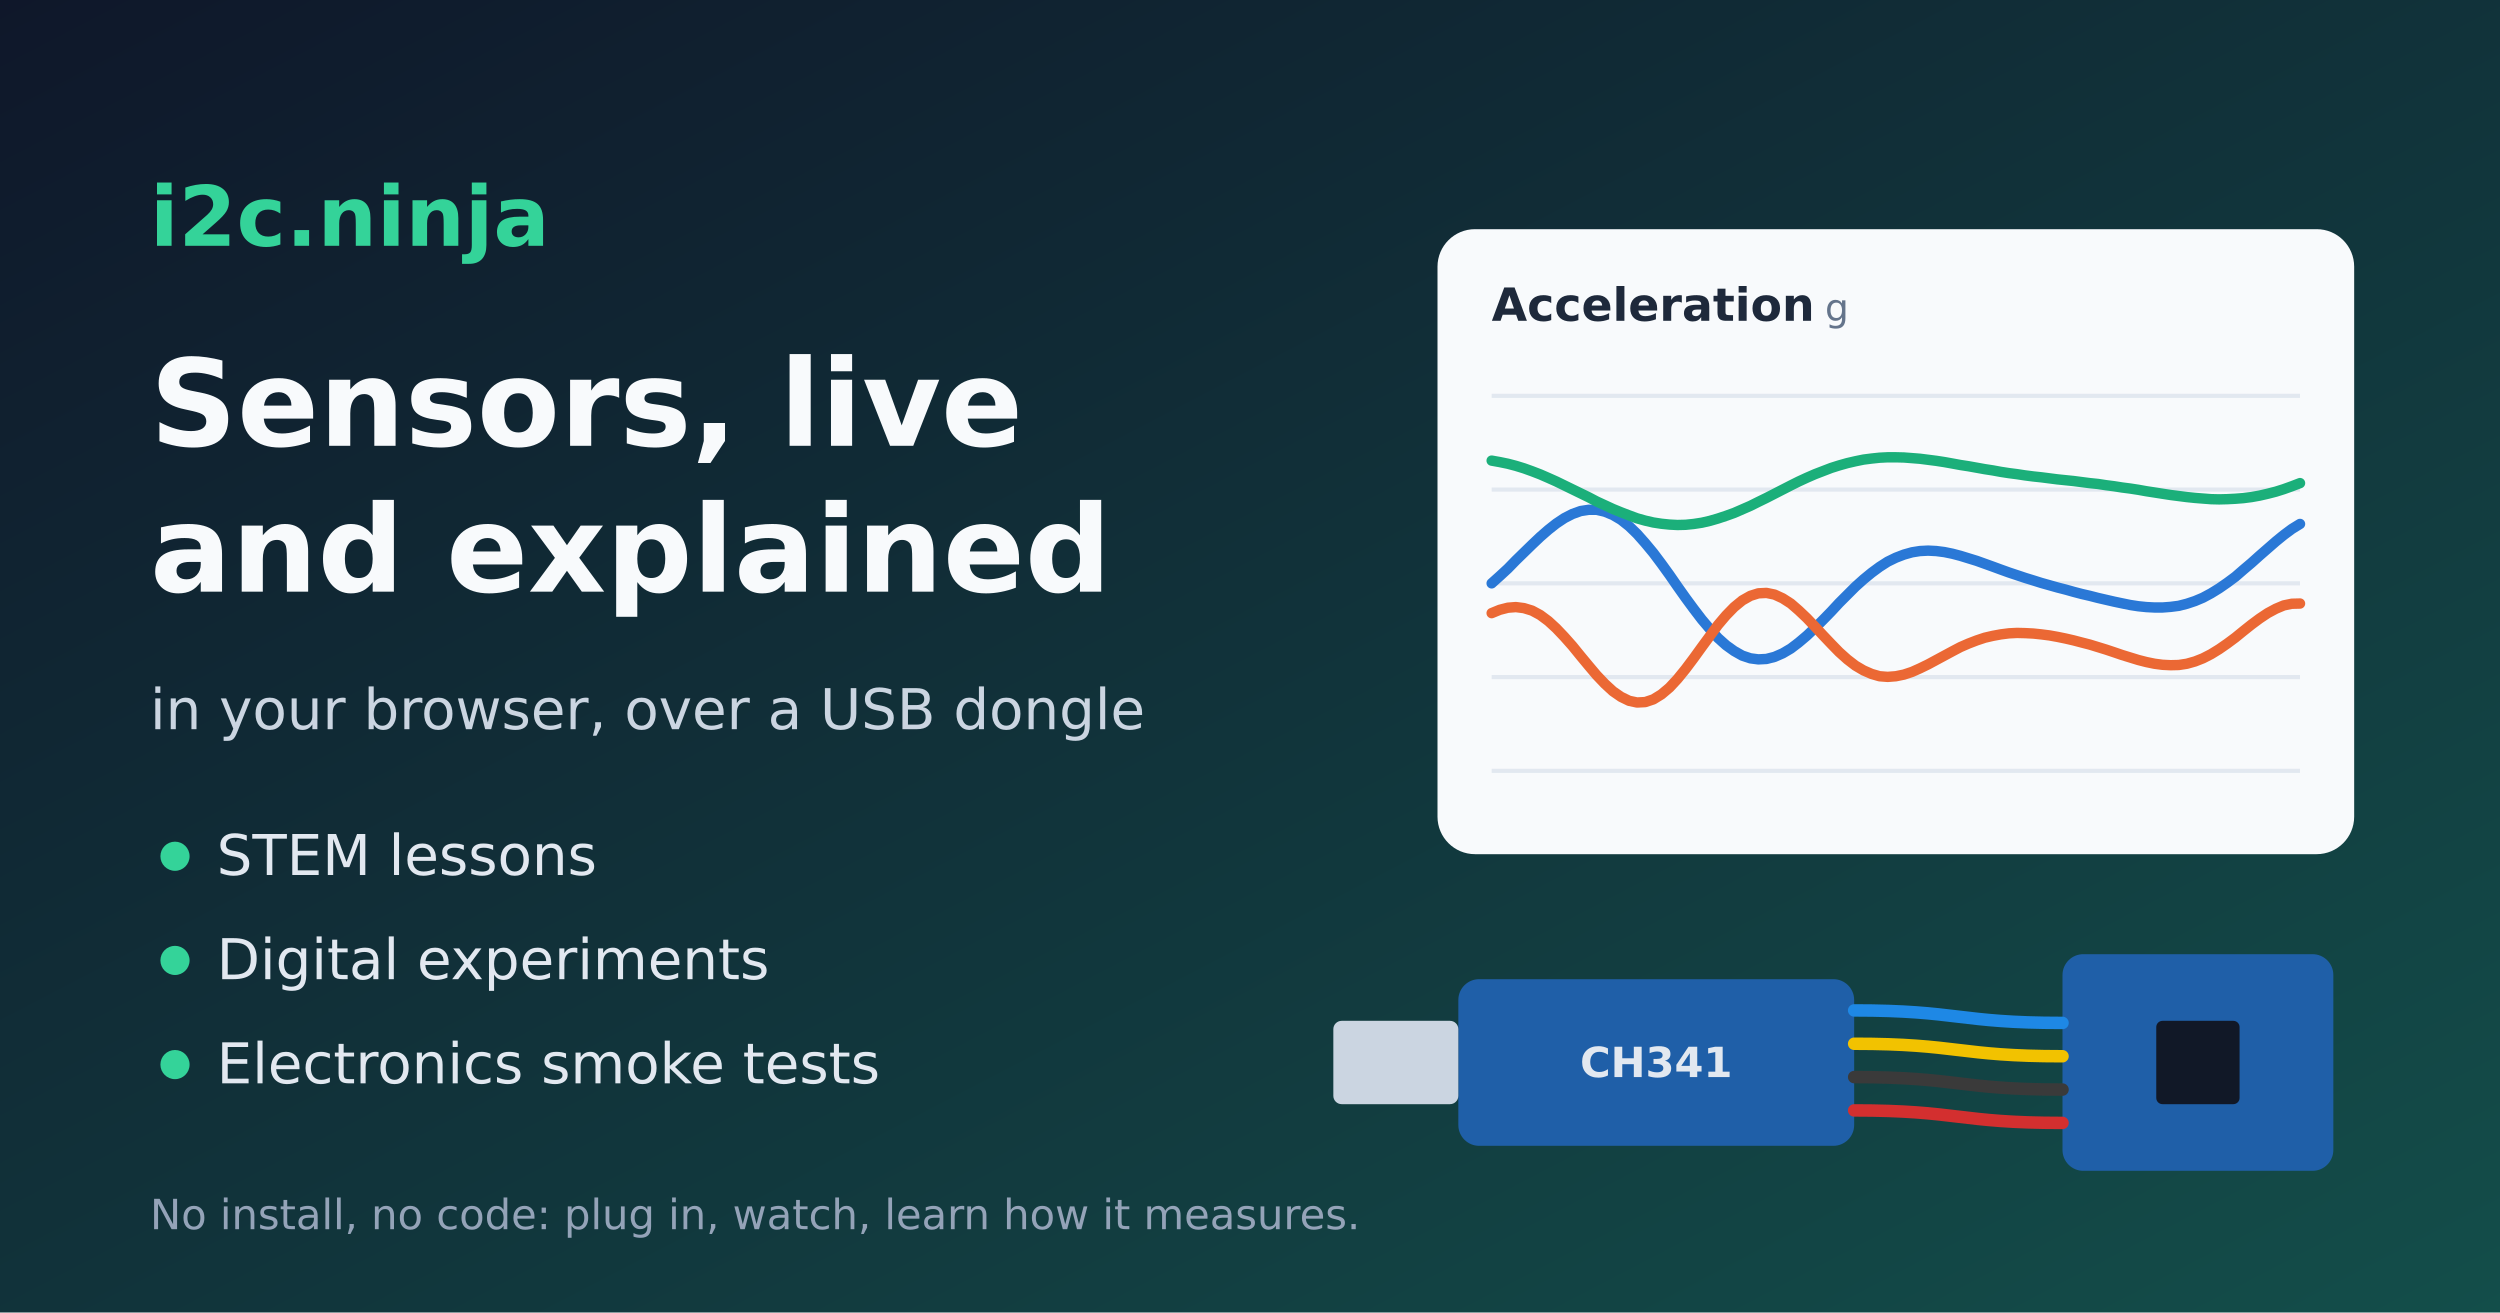
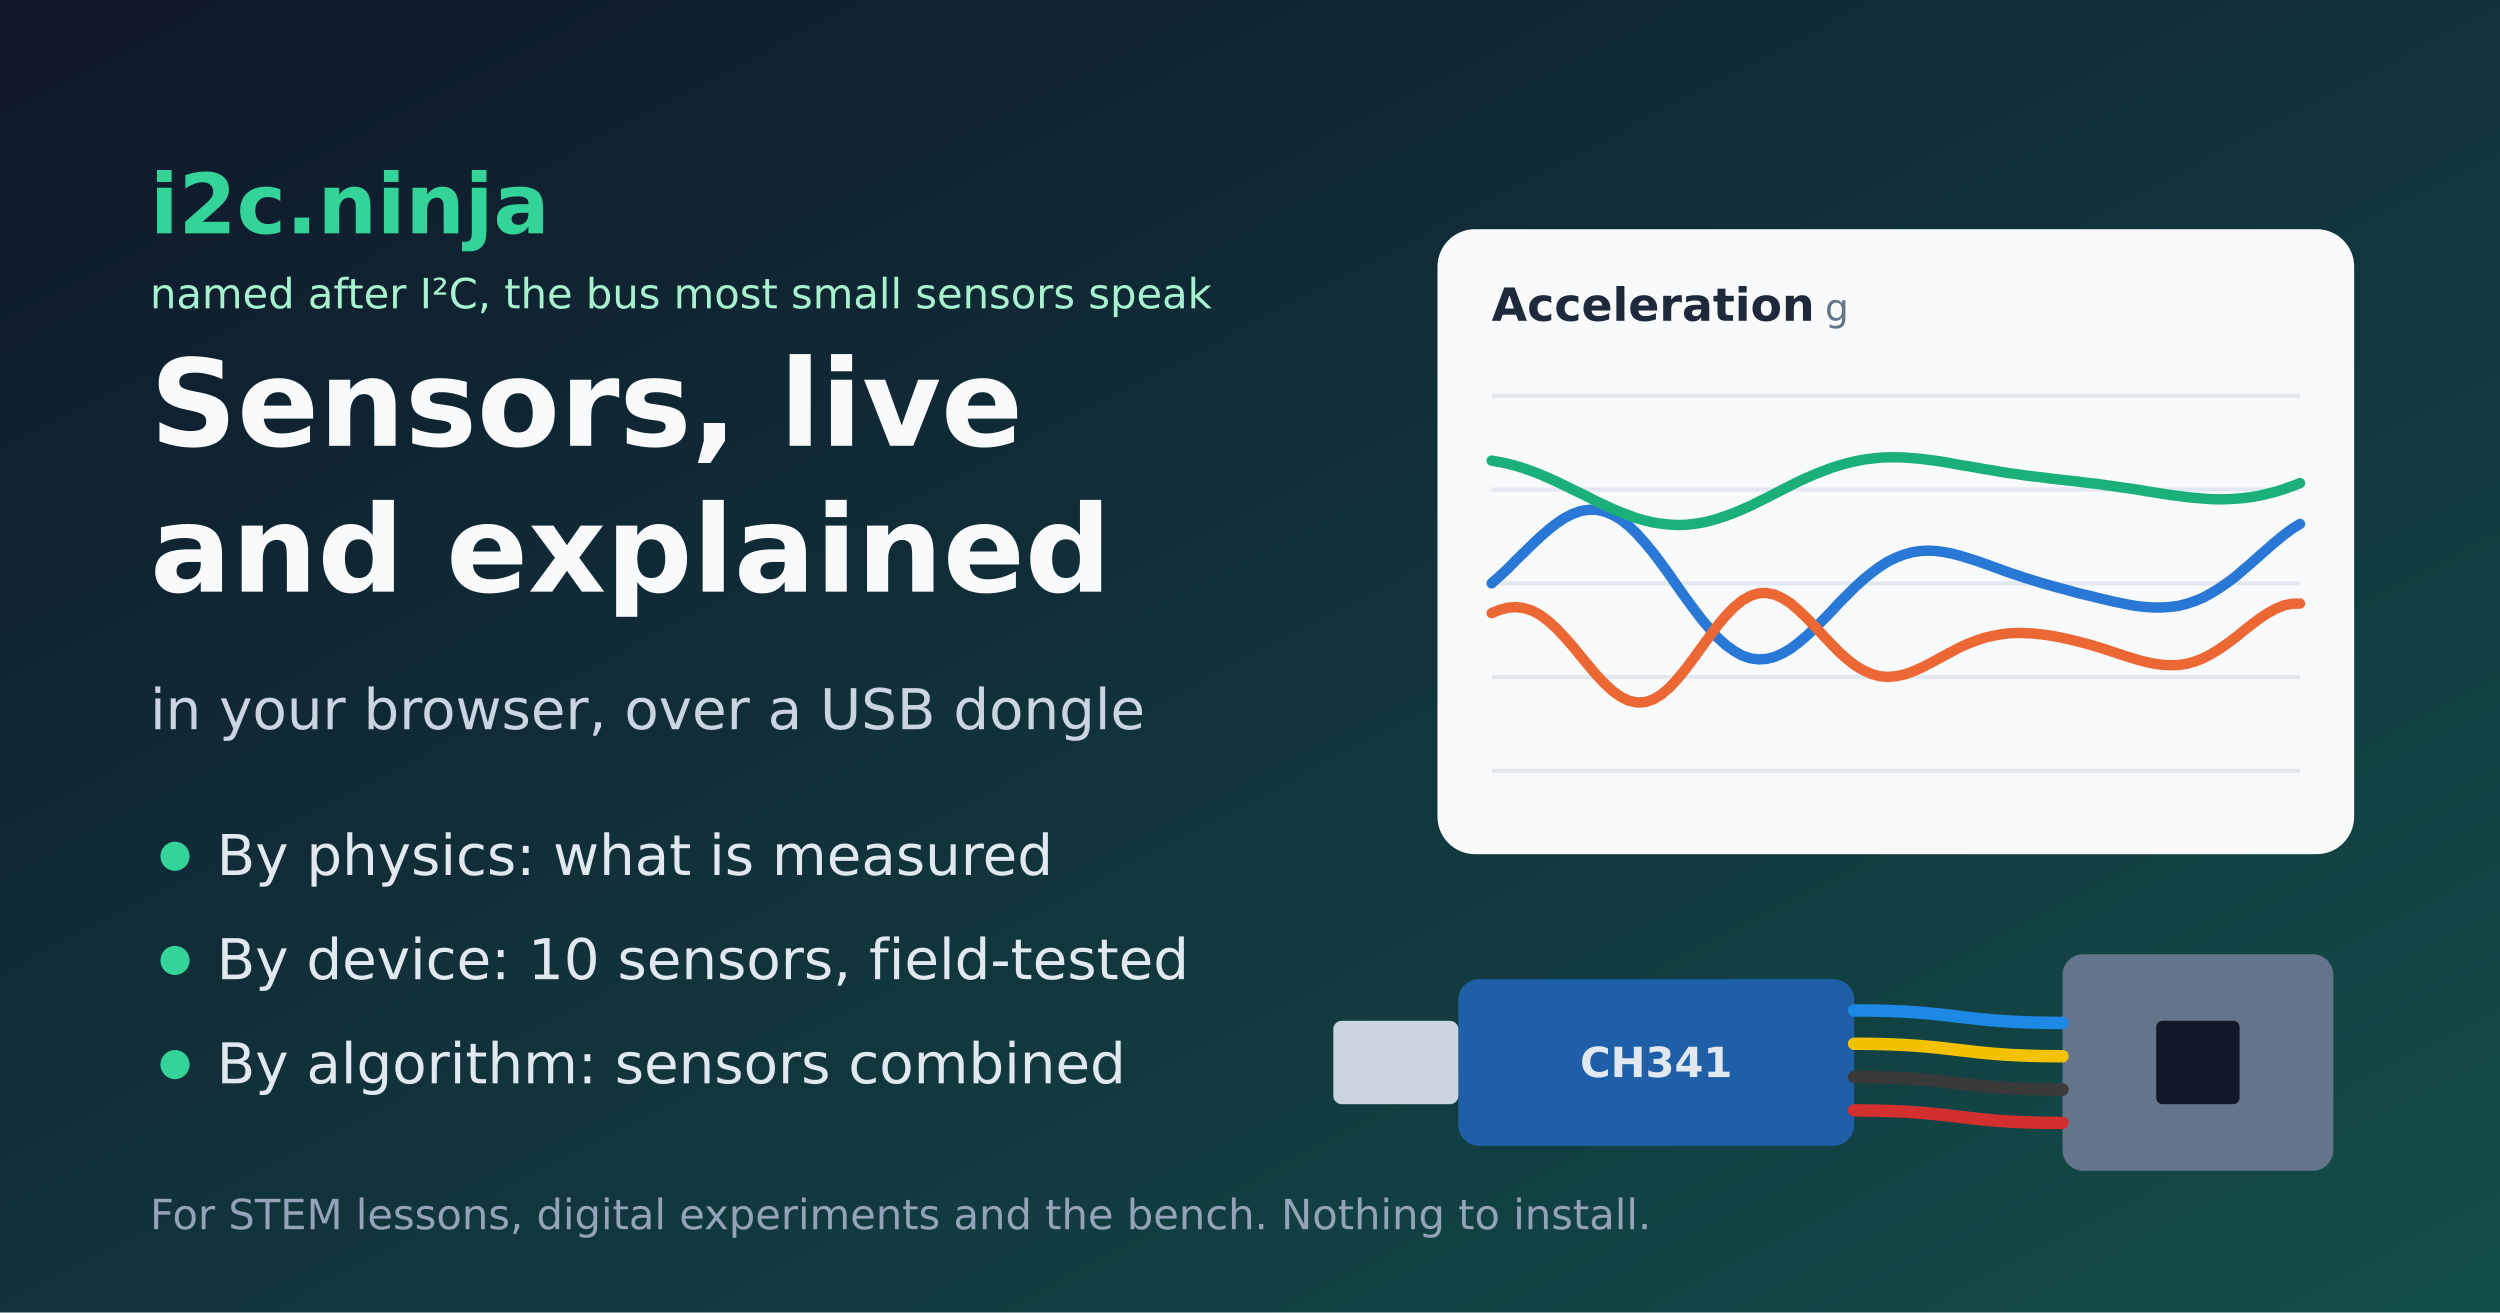
<svg xmlns="http://www.w3.org/2000/svg" viewBox="0 0 1200 630" width="1200" height="630" font-family="DejaVu Sans, Helvetica, Arial, sans-serif">
  <defs>
    <linearGradient id="bg" x1="0" y1="0" x2="1" y2="1">
      <stop offset="0" stop-color="#0f172a" />
      <stop offset="1" stop-color="#134e4a" />
    </linearGradient>
  </defs>
  <rect width="1200" height="630" fill="url(#bg)" />
-   <text x="72" y="118" font-size="40" font-weight="bold" fill="#34d399">i2c.ninja</text>
+   <text x="72" y="112" font-size="40" font-weight="bold" fill="#34d399">i2c.ninja</text>
+   <text x="72" y="148" font-size="20" fill="#a7f3d0">named after I²C, the bus most small sensors speak</text>
  <text x="72" y="214" font-size="58" font-weight="bold" fill="#f8fafc">Sensors, live</text>
  <text x="72" y="284" font-size="58" font-weight="bold" fill="#f8fafc">and explained</text>
  <text x="72" y="350" font-size="27" fill="#cbd5e1">in your browser, over a USB dongle</text>
  <circle cx="84" cy="411" r="7" fill="#34d399" />
-   <text x="104" y="420" font-size="27" fill="#e2e8f0">STEM lessons</text>
+   <text x="104" y="420" font-size="27" fill="#e2e8f0">By physics: what is measured</text>
  <circle cx="84" cy="461" r="7" fill="#34d399" />
-   <text x="104" y="470" font-size="27" fill="#e2e8f0">Digital experiments</text>
+   <text x="104" y="470" font-size="27" fill="#e2e8f0">By device: 10 sensors, field-tested</text>
  <circle cx="84" cy="511" r="7" fill="#34d399" />
-   <text x="104" y="520" font-size="27" fill="#e2e8f0">Electronics smoke tests</text>
-   <text x="72" y="590" font-size="20" fill="#94a3b8">No install, no code: plug in, watch, learn how it measures.</text>
+   <text x="104" y="520" font-size="27" fill="#e2e8f0">By algorithm: sensors combined</text>
+   <text x="72" y="590" font-size="20" fill="#94a3b8">For STEM lessons, digital experiments and the bench. Nothing to install.</text>
  <rect x="690" y="110" width="440" height="300" rx="18" fill="#f8fafc" />
  <text x="716" y="154" font-size="22" font-weight="bold" fill="#1e293b">Acceleration</text>
  <text x="876" y="154" font-size="18" fill="#64748b">g</text>
  <line x1="716" y1="190" x2="1104" y2="190" stroke="#e2e8f0" stroke-width="2" />
  <line x1="716" y1="235" x2="1104" y2="235" stroke="#e2e8f0" stroke-width="2" />
  <line x1="716" y1="280" x2="1104" y2="280" stroke="#e2e8f0" stroke-width="2" />
  <line x1="716" y1="325" x2="1104" y2="325" stroke="#e2e8f0" stroke-width="2" />
  <line x1="716" y1="370" x2="1104" y2="370" stroke="#e2e8f0" stroke-width="2" />
  <polyline points="716.0,280.0 719.9,276.5 723.8,272.9 727.6,269.0 731.5,265.2 735.4,261.4 739.3,257.7 743.2,254.3 747.0,251.3 750.9,248.7 754.8,246.7 758.7,245.3 762.6,244.7 766.4,244.7 770.3,245.6 774.2,247.2 778.1,249.5 782.0,252.6 785.8,256.3 789.7,260.7 793.6,265.4 797.5,270.6 801.4,276.0 805.2,281.5 809.1,287.0 813.0,292.3 816.9,297.4 820.8,302.0 824.6,306.2 828.5,309.7 832.4,312.5 836.3,314.7 840.2,316.0 844.0,316.5 847.9,316.3 851.8,315.3 855.7,313.6 859.6,311.3 863.4,308.4 867.3,305.1 871.2,301.4 875.1,297.5 879.0,293.5 882.8,289.4 886.7,285.5 890.6,281.6 894.5,278.1 898.4,274.9 902.2,272.1 906.1,269.6 910.0,267.7 913.9,266.2 917.8,265.1 921.6,264.5 925.5,264.3 929.4,264.5 933.3,265.0 937.2,265.8 941.0,266.8 944.9,268.0 948.8,269.2 952.7,270.6 956.6,272.0 960.4,273.4 964.3,274.8 968.2,276.1 972.1,277.4 976.0,278.6 979.8,279.8 983.7,280.9 987.6,282.0 991.5,283.0 995.4,284.1 999.2,285.1 1003.1,286.0 1007.0,287.0 1010.9,287.9 1014.8,288.8 1018.6,289.6 1022.5,290.4 1026.4,291.0 1030.3,291.4 1034.2,291.6 1038.0,291.6 1041.9,291.3 1045.8,290.8 1049.7,289.8 1053.6,288.5 1057.4,286.9 1061.3,284.8 1065.2,282.4 1069.1,279.7 1073.0,276.8 1076.8,273.5 1080.7,270.2 1084.6,266.7 1088.5,263.3 1092.4,259.9 1096.2,256.8 1100.1,253.9 1104.0,251.5" fill="none" stroke="#2a78d6" stroke-width="5" stroke-linejoin="round" stroke-linecap="round" />
  <polyline points="716.0,294.3 719.9,292.7 723.8,291.7 727.6,291.4 731.5,291.9 735.4,293.1 739.3,295.2 743.2,298.1 747.0,301.6 750.9,305.7 754.8,310.1 758.7,314.9 762.6,319.6 766.4,324.1 770.3,328.2 774.2,331.8 778.1,334.5 782.0,336.4 785.8,337.2 789.7,337.0 793.6,335.7 797.5,333.3 801.4,330.0 805.2,325.9 809.1,321.1 813.0,315.9 816.9,310.5 820.8,305.2 824.6,300.0 828.5,295.4 832.4,291.4 836.3,288.2 840.2,286.0 844.0,284.8 847.9,284.6 851.8,285.4 855.7,287.2 859.6,289.7 863.4,293.0 867.3,296.7 871.2,300.8 875.1,305.0 879.0,309.1 882.8,313.0 886.7,316.5 890.6,319.5 894.5,321.8 898.4,323.5 902.2,324.6 906.1,324.9 910.0,324.6 913.9,323.8 917.8,322.5 921.6,320.8 925.5,318.9 929.4,316.8 933.3,314.7 937.2,312.6 941.0,310.6 944.9,308.9 948.8,307.4 952.7,306.1 956.6,305.2 960.4,304.5 964.3,304.0 968.2,303.8 972.1,303.9 976.0,304.1 979.8,304.5 983.7,305.0 987.6,305.7 991.5,306.5 995.4,307.4 999.2,308.4 1003.1,309.4 1007.0,310.6 1010.9,311.8 1014.8,313.1 1018.6,314.4 1022.5,315.6 1026.4,316.8 1030.3,317.8 1034.2,318.6 1038.0,319.1 1041.9,319.3 1045.8,319.2 1049.7,318.6 1053.6,317.5 1057.4,316.0 1061.3,314.0 1065.2,311.6 1069.1,308.9 1073.0,306.0 1076.8,302.9 1080.7,299.8 1084.6,296.9 1088.5,294.3 1092.4,292.2 1096.2,290.6 1100.1,289.8 1104.0,289.7" fill="none" stroke="#eb6834" stroke-width="5" stroke-linejoin="round" stroke-linecap="round" />
  <polyline points="716.0,221.1 719.9,221.8 723.8,222.6 727.6,223.6 731.5,224.8 735.4,226.2 739.3,227.7 743.2,229.4 747.0,231.1 750.9,233.0 754.8,234.9 758.7,236.8 762.6,238.7 766.4,240.7 770.3,242.5 774.2,244.3 778.1,245.9 782.0,247.4 785.8,248.8 789.7,249.9 793.6,250.8 797.5,251.4 801.4,251.8 805.2,252.0 809.1,251.9 813.0,251.5 816.9,250.9 820.8,250.0 824.6,248.9 828.5,247.6 832.4,246.2 836.3,244.5 840.2,242.8 844.0,240.9 847.9,239.0 851.8,237.0 855.7,235.0 859.6,233.0 863.4,231.1 867.3,229.3 871.2,227.6 875.1,226.1 879.0,224.6 882.8,223.4 886.7,222.3 890.6,221.4 894.5,220.6 898.4,220.1 902.2,219.7 906.1,219.5 910.0,219.5 913.9,219.6 917.8,219.9 921.6,220.2 925.5,220.7 929.4,221.2 933.3,221.8 937.2,222.5 941.0,223.2 944.9,223.8 948.8,224.5 952.7,225.2 956.6,225.8 960.4,226.5 964.3,227.1 968.2,227.6 972.1,228.2 976.0,228.7 979.8,229.1 983.7,229.6 987.6,230.1 991.5,230.5 995.4,230.9 999.2,231.4 1003.1,231.9 1007.0,232.3 1010.9,232.9 1014.8,233.4 1018.6,234.0 1022.5,234.5 1026.4,235.1 1030.3,235.8 1034.2,236.4 1038.0,237.0 1041.9,237.6 1045.8,238.1 1049.7,238.6 1053.6,239.0 1057.4,239.3 1061.3,239.6 1065.2,239.7 1069.1,239.6 1073.0,239.4 1076.8,239.1 1080.7,238.6 1084.6,237.9 1088.5,237.0 1092.4,236.0 1096.2,234.8 1100.1,233.4 1104.0,231.9" fill="none" stroke="#1baf7a" stroke-width="5" stroke-linejoin="round" stroke-linecap="round" />
  <rect x="700" y="470" width="190" height="80" rx="10" fill="#1f5fa8" />
  <text x="795" y="517" text-anchor="middle" font-size="20" font-weight="bold" fill="#e2e8f0">CH341</text>
  <rect x="640" y="490" width="60" height="40" rx="4" fill="#cbd5e1" />
-   <rect x="990" y="458" width="130" height="104" rx="10" fill="#1f5fa8" />
+   <rect x="990" y="458" width="130" height="104" rx="10" fill="#64748b" />
  <rect x="1035" y="490" width="40" height="40" rx="3" fill="#111827" />
  <path d="M890 485 C 940 485, 940 491, 990 491" fill="none" stroke="#1e88e5" stroke-width="6" stroke-linecap="round" />
  <path d="M890 501 C 940 501, 940 507, 990 507" fill="none" stroke="#f2c200" stroke-width="6" stroke-linecap="round" />
  <path d="M890 517 C 940 517, 940 523, 990 523" fill="none" stroke="#3a3a3a" stroke-width="6" stroke-linecap="round" />
  <path d="M890 533 C 940 533, 940 539, 990 539" fill="none" stroke="#d32f2f" stroke-width="6" stroke-linecap="round" />
</svg>
